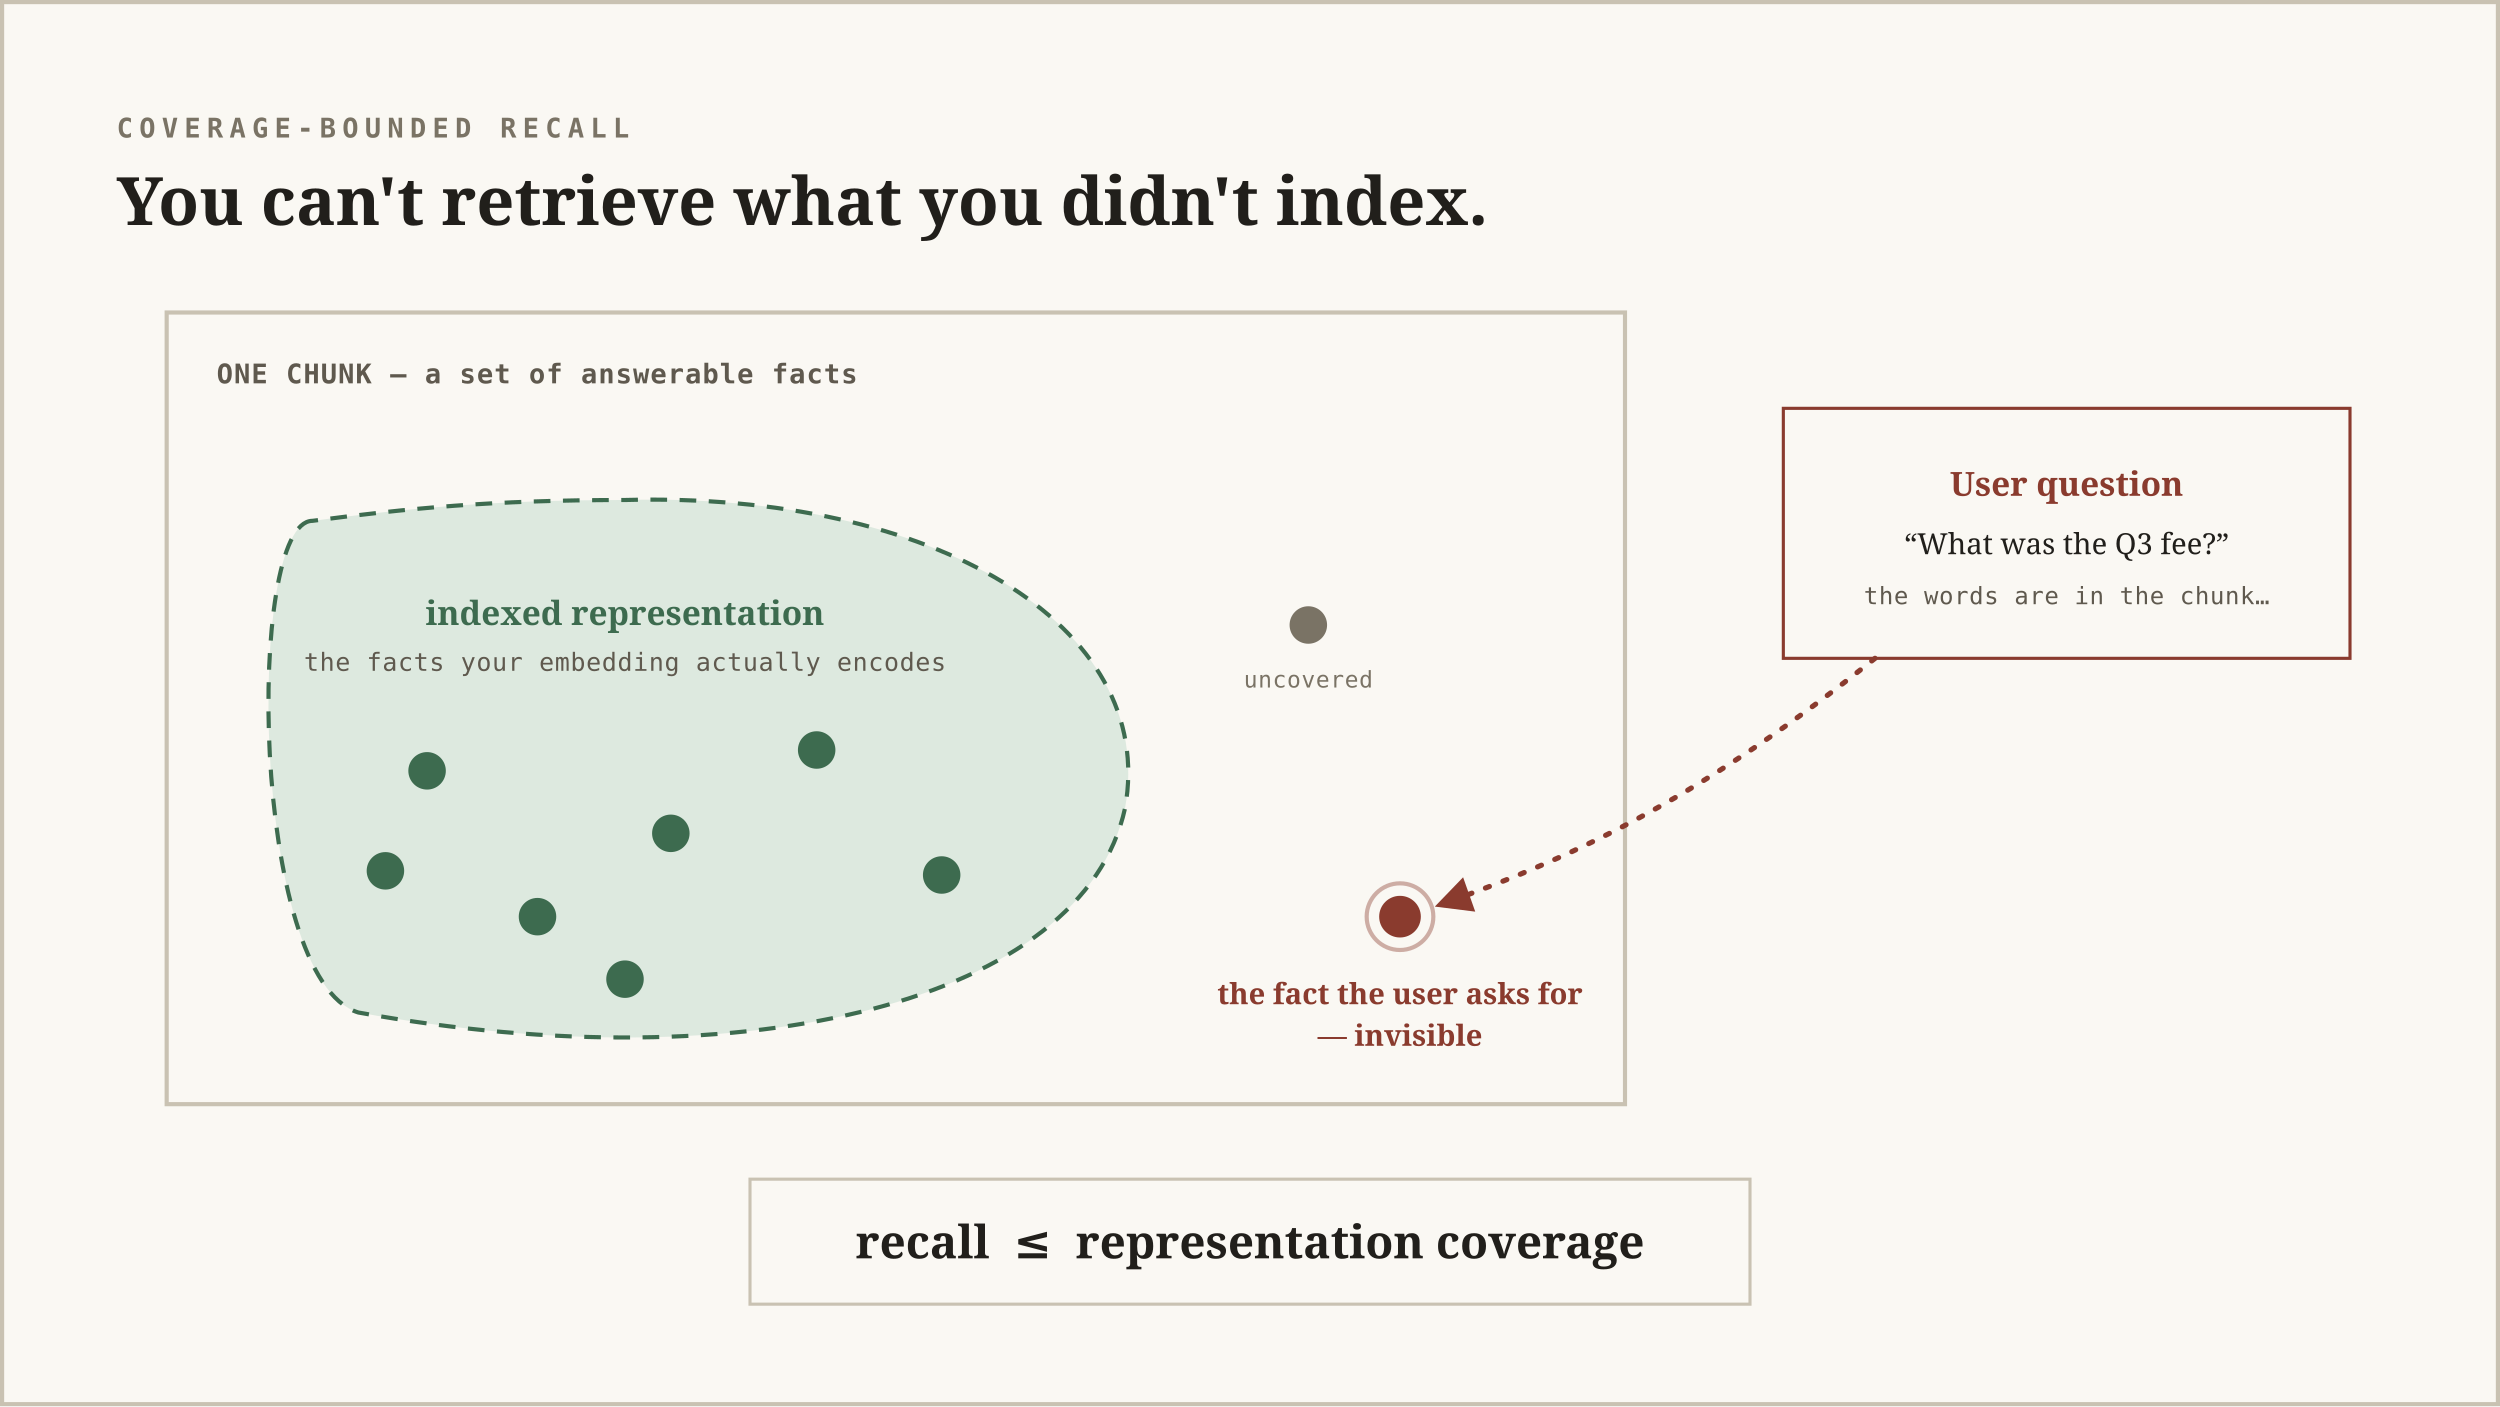
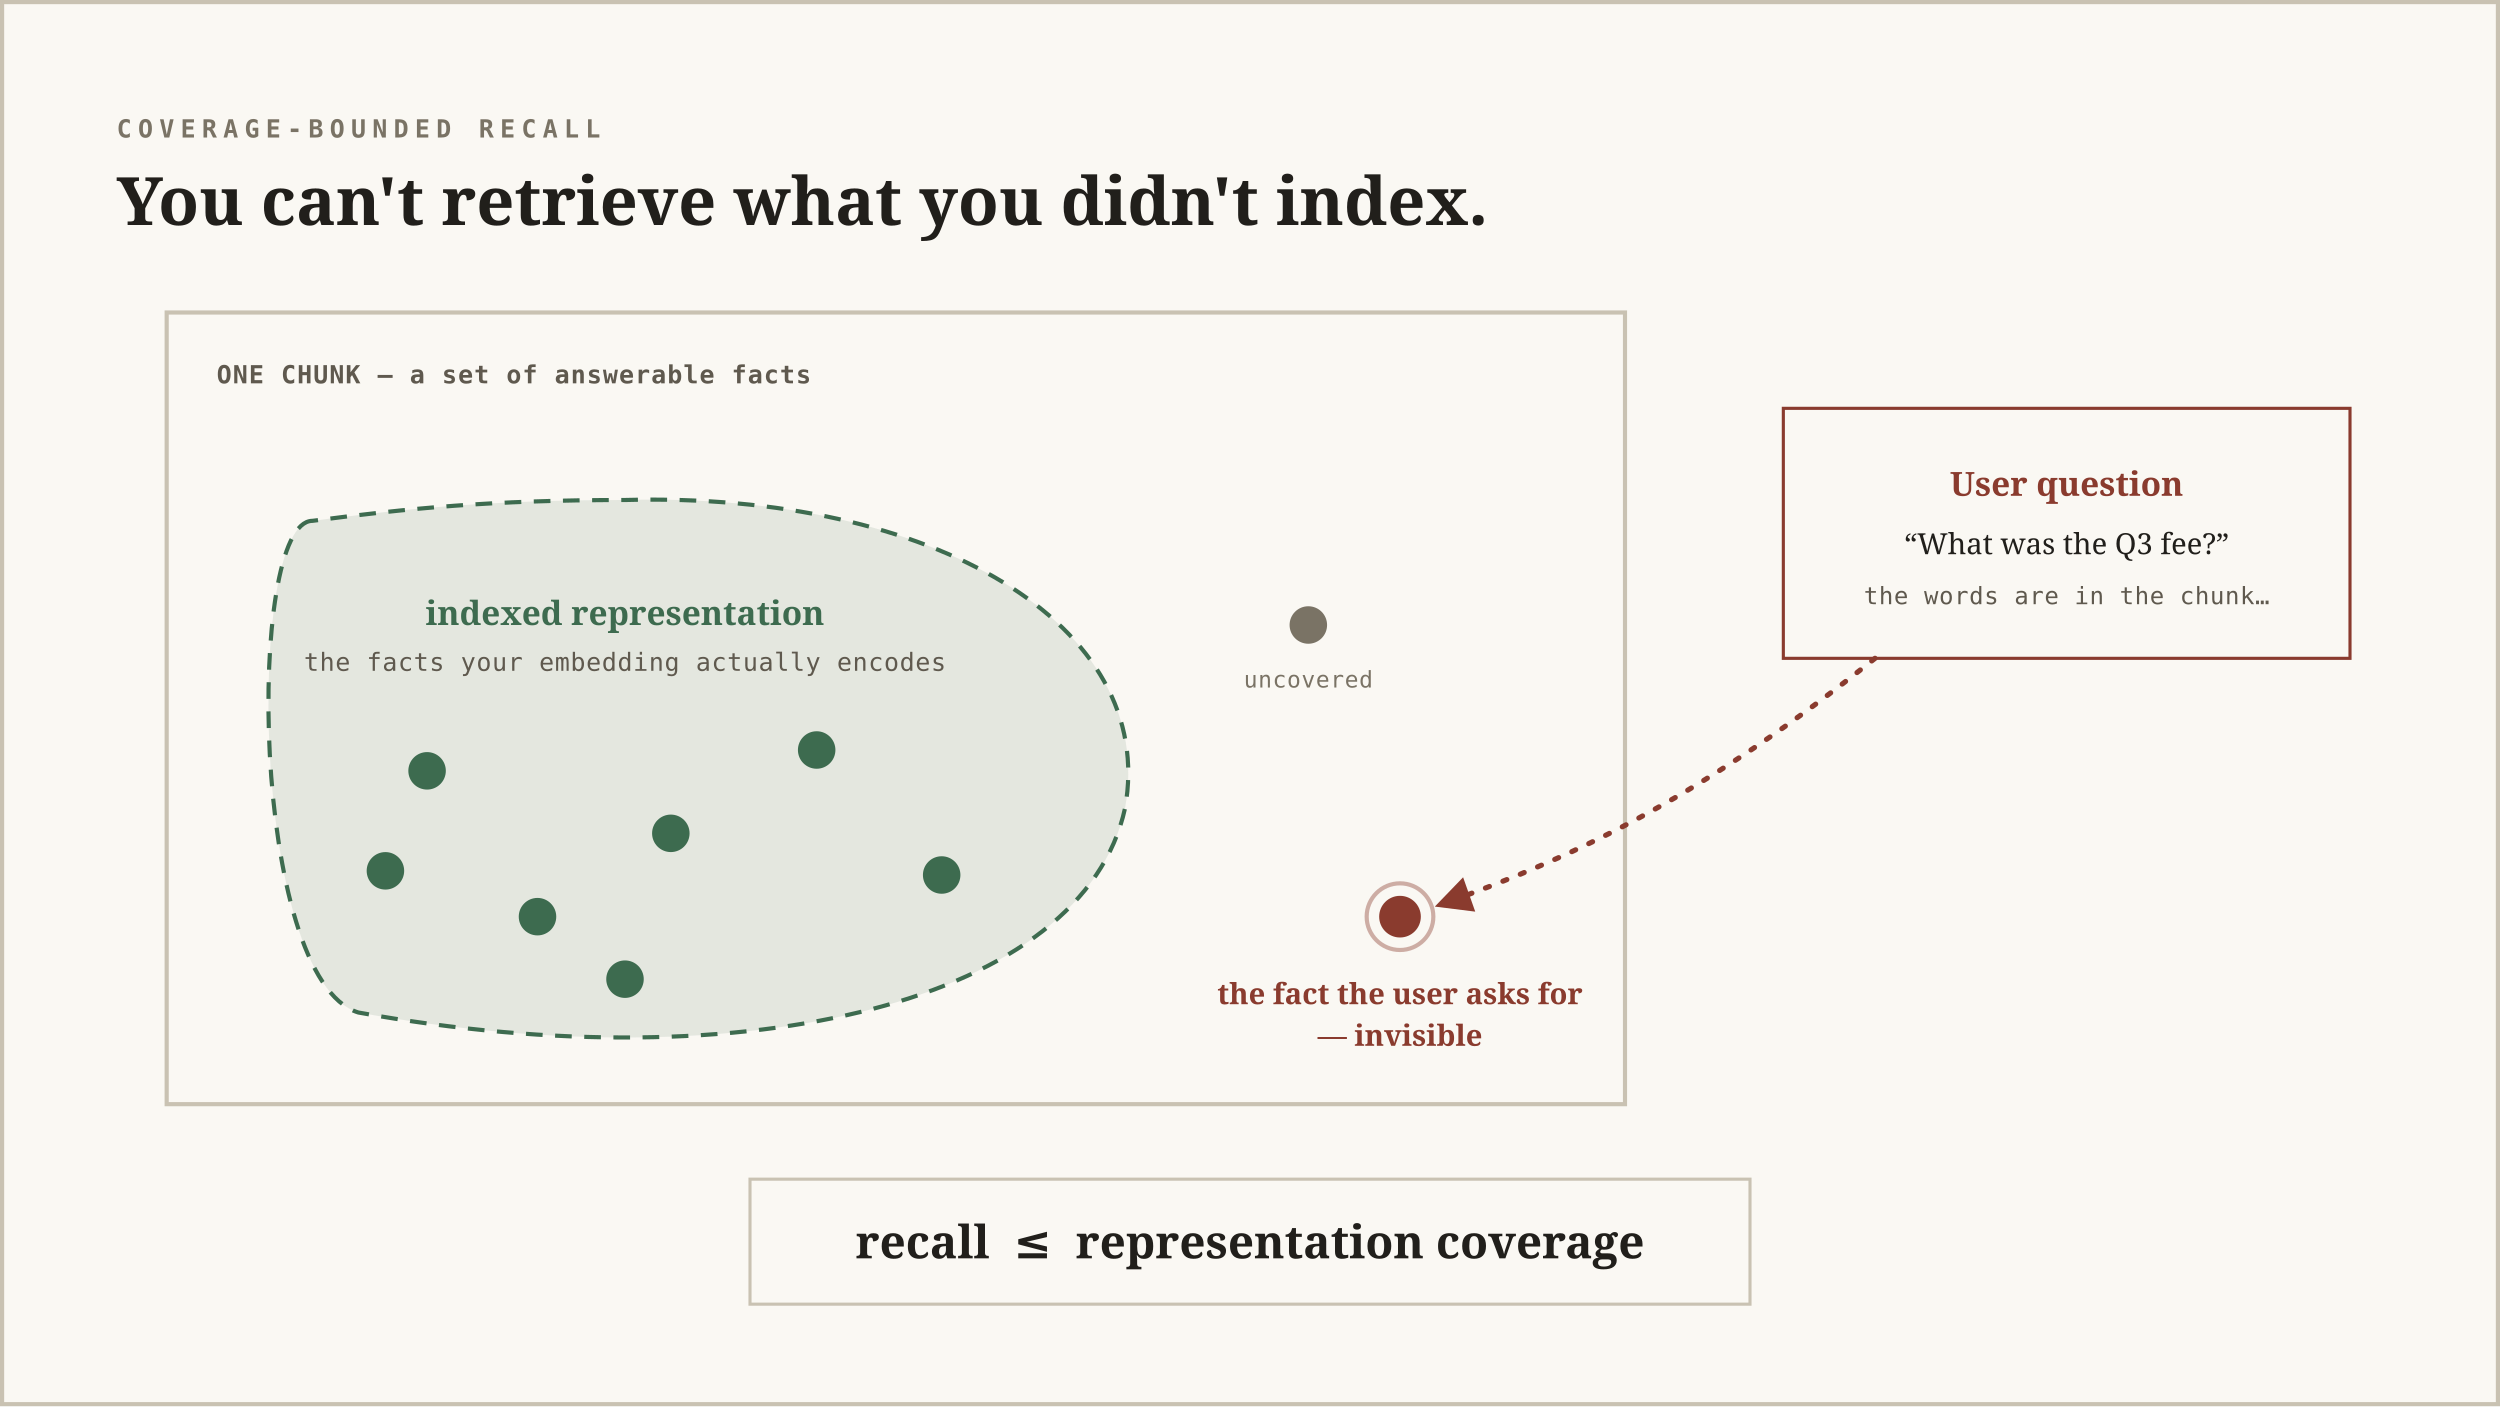
<svg xmlns="http://www.w3.org/2000/svg" viewBox="0 0 1200 675" width="1200" height="675" font-family="Georgia, serif">
  <defs>
    <marker id="cs-arrow" viewBox="0 0 10 10" refX="8" refY="5" markerWidth="7" markerHeight="7" orient="auto-start-reverse">
      <path d="M0,0 L10,5 L0,10 z" fill="#8a3b2e" />
    </marker>
  </defs>
  <rect x="1" y="1" width="1198" height="673" rx="0" fill="#faf8f3" stroke="#c9c2b2" stroke-width="2" />
-   <text x="56" y="66" fill="#7a7365" font-family="Menlo, monospace" font-size="13" font-weight="700" letter-spacing="3">COVERAGE-BOUNDED RECALL</text>
+   <text x="56" y="66" fill="#7a7365" font-family="Menlo, monospace" font-size="12" font-weight="700" letter-spacing="3">COVERAGE-BOUNDED RECALL</text>
  <text x="56" y="108" fill="#211f1b" font-size="32" font-weight="700">You can't retrieve what you didn't index.</text>
  <rect x="80" y="150" width="700" height="380" rx="0" fill="#faf8f3" stroke="#c9c2b2" stroke-width="2" />
-   <text x="104" y="184" fill="#5f594e" font-family="Menlo, monospace" font-size="13" font-weight="700" letter-spacing="0.5">ONE CHUNK — a set of answerable facts</text>
-   <path d="M150 250 C118 250 120 470 172 486 C360 520 520 480 540 388 C556 300 448 236 300 240 C236 240 196 244 150 250 Z" fill="#dde9df" stroke="#3d6b4f" stroke-width="2" stroke-dasharray="8 6" />
+   <text x="104" y="184" fill="#5f594e" font-family="Menlo, monospace" font-size="12" font-weight="700" letter-spacing="0.5">ONE CHUNK — a set of answerable facts</text>
+   <path d="M150 250 C118 250 120 470 172 486 C360 520 520 480 540 388 C556 300 448 236 300 240 C236 240 196 244 150 250 Z" fill="#3d6b4f" fill-opacity="0.12" stroke="#3d6b4f" stroke-width="2" stroke-dasharray="8 6" />
  <text x="300" y="300" text-anchor="middle" fill="#3d6b4f" font-size="16" font-weight="700">indexed representation</text>
  <text x="300" y="322" text-anchor="middle" fill="#5f594e" font-family="Menlo, monospace" font-size="12" letter-spacing="0.3">the facts your embedding actually encodes</text>
  <g fill="#3d6b4f">
    <circle cx="205" cy="370" r="9" />
    <circle cx="258" cy="440" r="9" />
    <circle cx="322" cy="400" r="9" />
    <circle cx="392" cy="360" r="9" />
    <circle cx="300" cy="470" r="9" />
    <circle cx="452" cy="420" r="9" />
    <circle cx="185" cy="418" r="9" />
  </g>
  <circle cx="628" cy="300" r="9" fill="#7a7365" />
  <text x="628" y="330" text-anchor="middle" fill="#7a7365" font-family="Menlo, monospace" font-size="11" letter-spacing="0.3">uncovered</text>
  <circle cx="672" cy="440" r="16" fill="none" stroke="#8a3b2e" stroke-width="2" opacity="0.4" />
  <circle cx="672" cy="440" r="10" fill="#8a3b2e" />
  <text x="672" y="482" text-anchor="middle" fill="#8a3b2e" font-size="14" font-weight="700">the fact the user asks for</text>
  <text x="672" y="502" text-anchor="middle" fill="#8a3b2e" font-size="14" font-weight="700">— invisible</text>
  <rect x="856" y="196" width="272" height="120" rx="0" fill="#faf8f3" stroke="#8a3b2e" stroke-width="1.5" />
  <text x="992" y="238" text-anchor="middle" fill="#8a3b2e" font-size="16" font-weight="700">User question</text>
  <text x="992" y="266" text-anchor="middle" fill="#211f1b" font-size="14">“What was the Q3 fee?”</text>
  <text x="992" y="290" text-anchor="middle" fill="#5f594e" font-family="Menlo, monospace" font-size="11.5" letter-spacing="0.3">the words are in the chunk…</text>
  <path d="M900 316 C820 380 760 410 692 434" fill="none" stroke="#8a3b2e" stroke-width="2.5" stroke-dasharray="2 7" stroke-linecap="round" marker-end="url(#cs-arrow)" />
  <rect x="360" y="566" width="480" height="60" rx="0" fill="#faf8f3" stroke="#c9c2b2" stroke-width="1.5" />
  <text x="600" y="604" text-anchor="middle" fill="#211f1b" font-size="22" font-weight="700">recall  ≤  representation coverage</text>
</svg>
